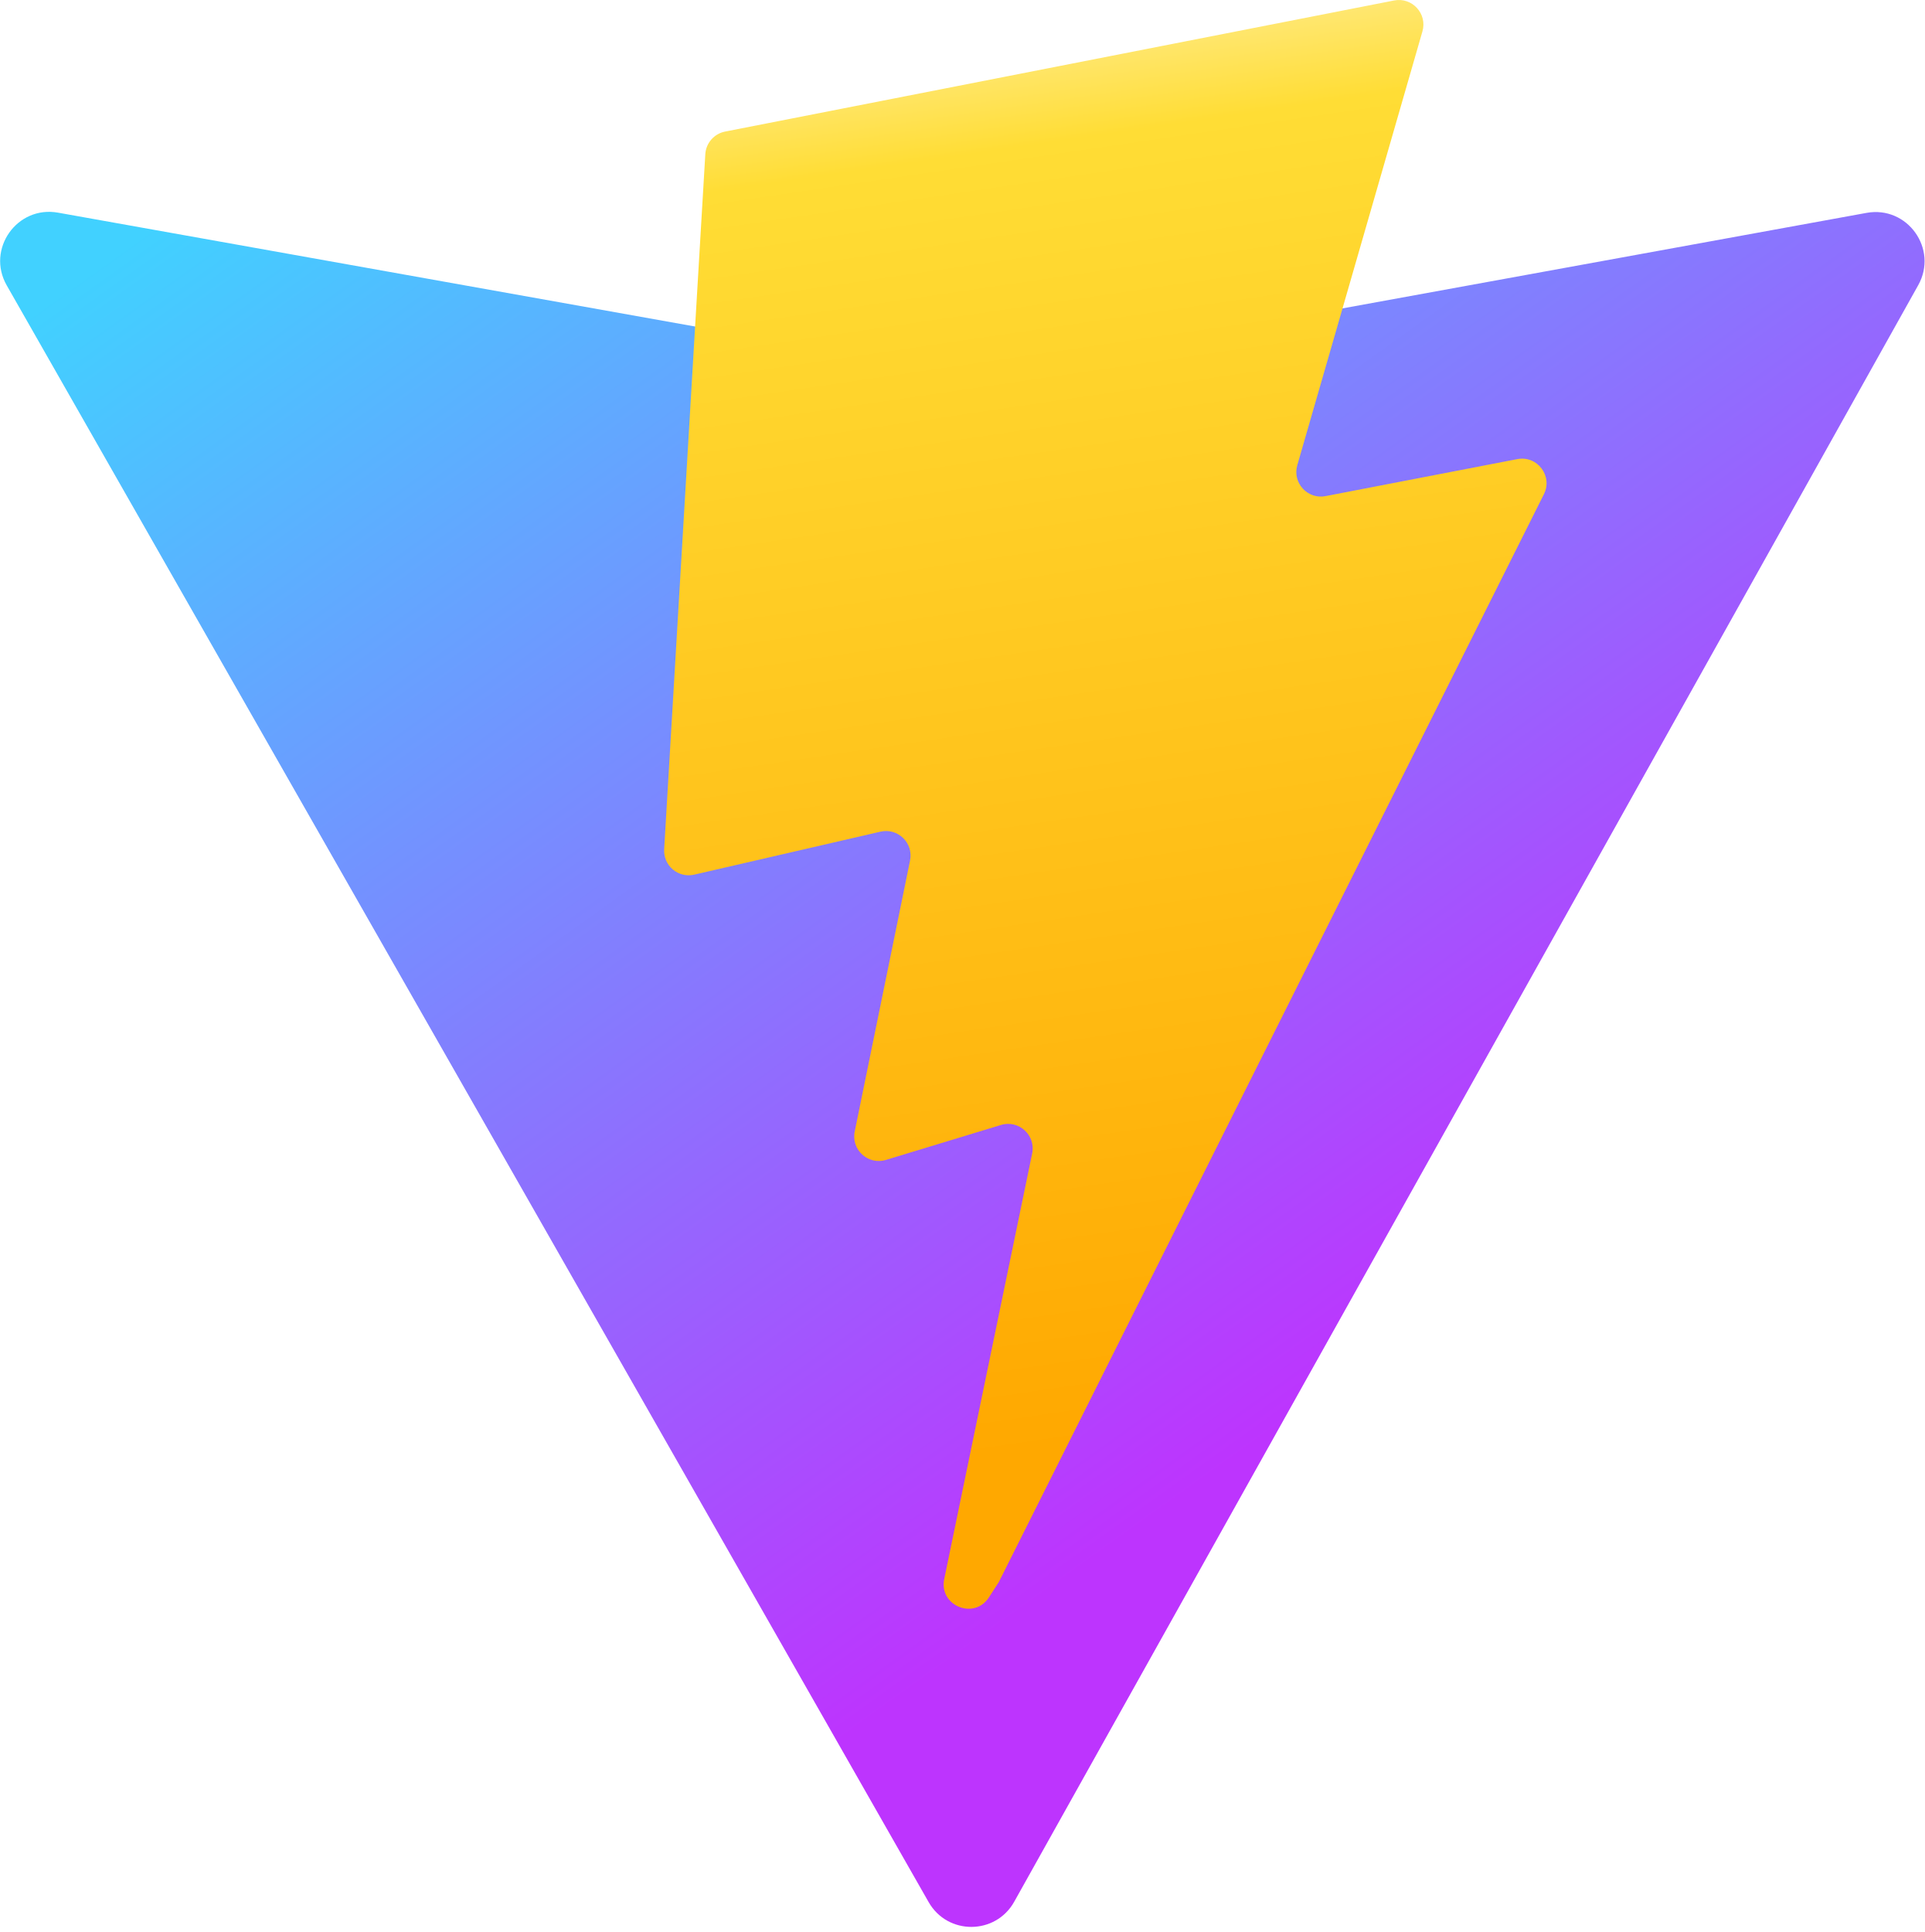
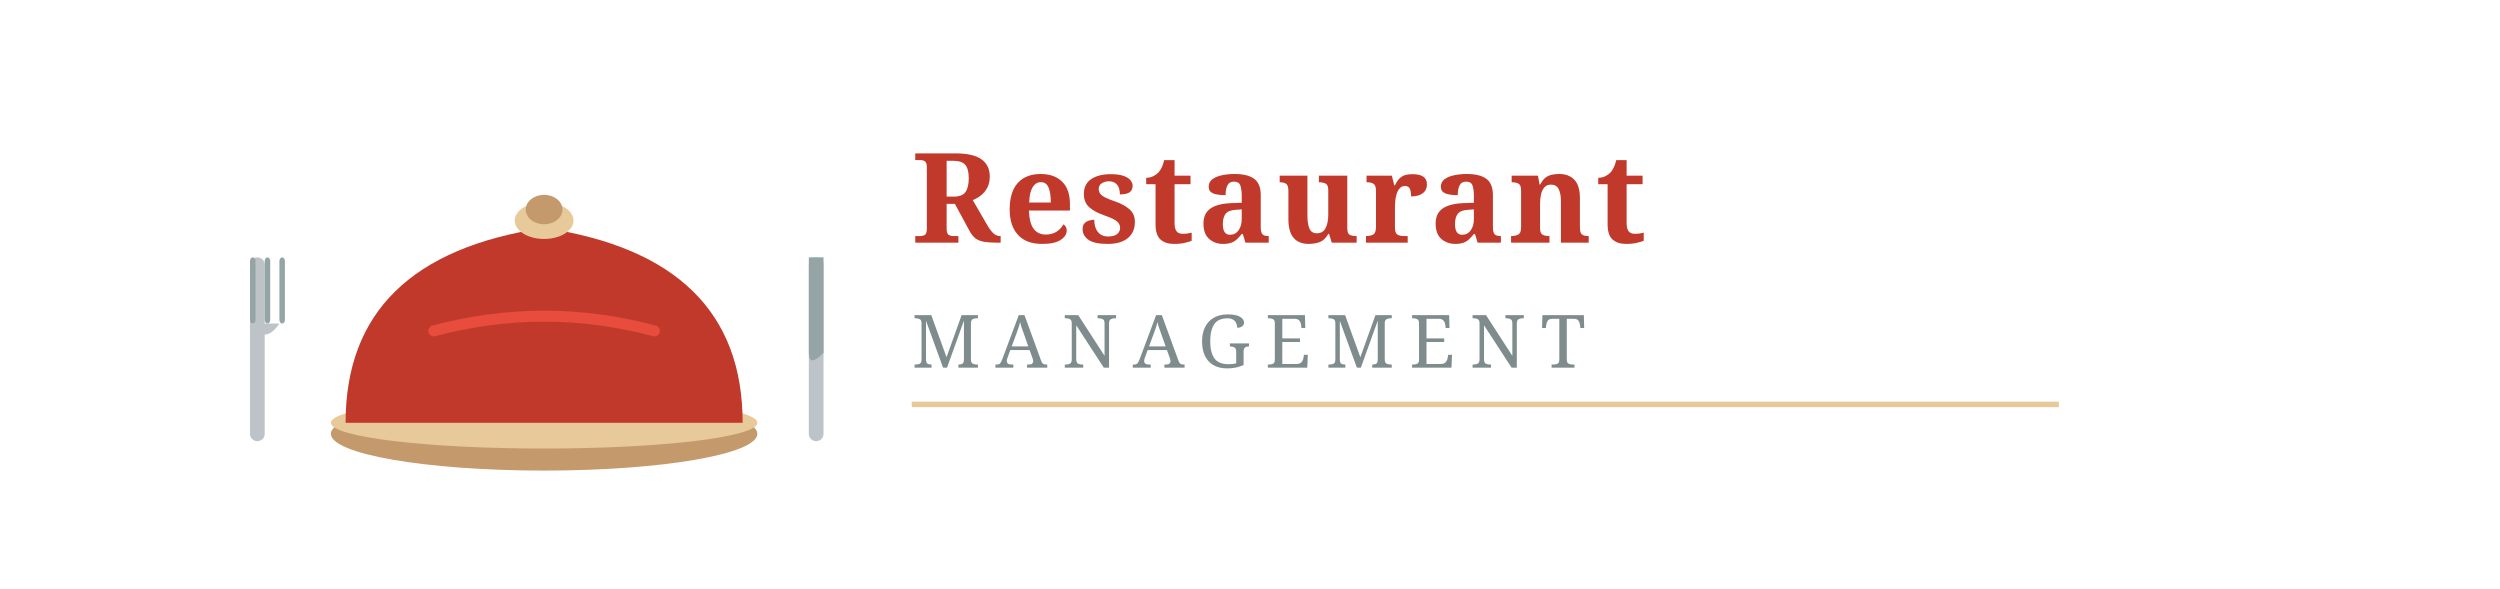
- <svg xmlns="http://www.w3.org/2000/svg" aria-hidden="true" role="img" class="iconify iconify--logos" width="31.88" height="32" preserveAspectRatio="xMidYMid meet" viewBox="0 0 256 257">
-   <defs>
-     <linearGradient id="IconifyId1813088fe1fbc01fb466" x1="-.828%" x2="57.636%" y1="7.652%" y2="78.411%">
-       <stop offset="0%" stop-color="#41D1FF" />
-       <stop offset="100%" stop-color="#BD34FE" />
-     </linearGradient>
-     <linearGradient id="IconifyId1813088fe1fbc01fb467" x1="43.376%" x2="50.316%" y1="2.242%" y2="89.03%">
-       <stop offset="0%" stop-color="#FFEA83" />
-       <stop offset="8.333%" stop-color="#FFDD35" />
-       <stop offset="100%" stop-color="#FFA800" />
-     </linearGradient>
-   </defs>
-   <path fill="url(#IconifyId1813088fe1fbc01fb466)" d="M255.153 37.938L134.897 252.976c-2.483 4.44-8.862 4.466-11.382.048L.875 37.958c-2.746-4.814 1.371-10.646 6.827-9.67l120.385 21.517a6.537 6.537 0 0 0 2.322-.004l117.867-21.483c5.438-.991 9.574 4.796 6.877 9.62Z" />
-   <path fill="url(#IconifyId1813088fe1fbc01fb467)" d="M185.432.063L96.44 17.501a3.268 3.268 0 0 0-2.634 3.014l-5.474 92.456a3.268 3.268 0 0 0 3.997 3.378l24.777-5.718c2.318-.535 4.413 1.507 3.936 3.838l-7.361 36.047c-.495 2.426 1.782 4.5 4.151 3.78l15.304-4.649c2.372-.72 4.652 1.36 4.15 3.788l-11.698 56.621c-.732 3.542 3.979 5.473 5.943 2.437l1.313-2.028l72.516-144.72c1.215-2.423-.88-5.186-3.54-4.672l-25.505 4.922c-2.396.462-4.435-1.77-3.759-4.114l16.646-57.705c.677-2.35-1.37-4.583-3.769-4.113Z" />
+ <svg xmlns="http://www.w3.org/2000/svg" width="100%" viewBox="0 0 680 160" role="img" style="">
+   <g transform="translate(148, 80)" style="fill:rgb(0, 0, 0);stroke:none;color:rgb(255, 255, 255);stroke-width:1px;stroke-linecap:butt;stroke-linejoin:miter;opacity:1;font-family:&quot;Anthropic Sans&quot;, -apple-system, BlinkMacSystemFont, &quot;Segoe UI&quot;, sans-serif;font-size:16px;font-weight:400;text-anchor:start;dominant-baseline:auto">
+     <ellipse cx="0" cy="38" rx="58" ry="10" fill="#c49a6c" style="fill:rgb(196, 154, 108);stroke:none;color:rgb(255, 255, 255);stroke-width:1px;stroke-linecap:butt;stroke-linejoin:miter;opacity:1;font-family:&quot;Anthropic Sans&quot;, -apple-system, BlinkMacSystemFont, &quot;Segoe UI&quot;, sans-serif;font-size:16px;font-weight:400;text-anchor:start;dominant-baseline:auto" />
+     <ellipse cx="0" cy="35" rx="58" ry="7" fill="#e8c99a" style="fill:rgb(232, 201, 154);stroke:none;color:rgb(255, 255, 255);stroke-width:1px;stroke-linecap:butt;stroke-linejoin:miter;opacity:1;font-family:&quot;Anthropic Sans&quot;, -apple-system, BlinkMacSystemFont, &quot;Segoe UI&quot;, sans-serif;font-size:16px;font-weight:400;text-anchor:start;dominant-baseline:auto" />
+     <path d="M-54 35 Q-54 -10 0 -18 Q54 -10 54 35 Z" fill="#c0392b" style="fill:rgb(192, 57, 43);stroke:none;color:rgb(255, 255, 255);stroke-width:1px;stroke-linecap:butt;stroke-linejoin:miter;opacity:1;font-family:&quot;Anthropic Sans&quot;, -apple-system, BlinkMacSystemFont, &quot;Segoe UI&quot;, sans-serif;font-size:16px;font-weight:400;text-anchor:start;dominant-baseline:auto" />
+     <path d="M-30 10 Q0 2 30 10" fill="none" stroke="#e74c3c" stroke-width="3" stroke-linecap="round" style="fill:none;stroke:rgb(231, 76, 60);color:rgb(255, 255, 255);stroke-width:3px;stroke-linecap:round;stroke-linejoin:miter;opacity:1;font-family:&quot;Anthropic Sans&quot;, -apple-system, BlinkMacSystemFont, &quot;Segoe UI&quot;, sans-serif;font-size:16px;font-weight:400;text-anchor:start;dominant-baseline:auto" />
+     <ellipse cx="0" cy="-20" rx="8" ry="5" fill="#e8c99a" style="fill:rgb(232, 201, 154);stroke:none;color:rgb(255, 255, 255);stroke-width:1px;stroke-linecap:butt;stroke-linejoin:miter;opacity:1;font-family:&quot;Anthropic Sans&quot;, -apple-system, BlinkMacSystemFont, &quot;Segoe UI&quot;, sans-serif;font-size:16px;font-weight:400;text-anchor:start;dominant-baseline:auto" />
+     <ellipse cx="0" cy="-23" rx="5" ry="4" fill="#c49a6c" style="fill:rgb(196, 154, 108);stroke:none;color:rgb(255, 255, 255);stroke-width:1px;stroke-linecap:butt;stroke-linejoin:miter;opacity:1;font-family:&quot;Anthropic Sans&quot;, -apple-system, BlinkMacSystemFont, &quot;Segoe UI&quot;, sans-serif;font-size:16px;font-weight:400;text-anchor:start;dominant-baseline:auto" />
+     <rect x="-80" y="-10" width="4" height="50" fill="#bdc3c7" rx="2" style="fill:rgb(189, 195, 199);stroke:none;color:rgb(255, 255, 255);stroke-width:1px;stroke-linecap:butt;stroke-linejoin:miter;opacity:1;font-family:&quot;Anthropic Sans&quot;, -apple-system, BlinkMacSystemFont, &quot;Segoe UI&quot;, sans-serif;font-size:16px;font-weight:400;text-anchor:start;dominant-baseline:auto" />
+     <rect x="-80" y="-10" width="1.5" height="18" fill="#95a5a6" rx="1" style="fill:rgb(149, 165, 166);stroke:none;color:rgb(255, 255, 255);stroke-width:1px;stroke-linecap:butt;stroke-linejoin:miter;opacity:1;font-family:&quot;Anthropic Sans&quot;, -apple-system, BlinkMacSystemFont, &quot;Segoe UI&quot;, sans-serif;font-size:16px;font-weight:400;text-anchor:start;dominant-baseline:auto" />
+     <rect x="-76" y="-10" width="1.5" height="18" fill="#95a5a6" rx="1" style="fill:rgb(149, 165, 166);stroke:none;color:rgb(255, 255, 255);stroke-width:1px;stroke-linecap:butt;stroke-linejoin:miter;opacity:1;font-family:&quot;Anthropic Sans&quot;, -apple-system, BlinkMacSystemFont, &quot;Segoe UI&quot;, sans-serif;font-size:16px;font-weight:400;text-anchor:start;dominant-baseline:auto" />
+     <rect x="-72" y="-10" width="1.5" height="18" fill="#95a5a6" rx="1" style="fill:rgb(149, 165, 166);stroke:none;color:rgb(255, 255, 255);stroke-width:1px;stroke-linecap:butt;stroke-linejoin:miter;opacity:1;font-family:&quot;Anthropic Sans&quot;, -apple-system, BlinkMacSystemFont, &quot;Segoe UI&quot;, sans-serif;font-size:16px;font-weight:400;text-anchor:start;dominant-baseline:auto" />
+     <path d="M-80 8 Q-76 14 -72 8" fill="#bdc3c7" style="fill:rgb(189, 195, 199);stroke:none;color:rgb(255, 255, 255);stroke-width:1px;stroke-linecap:butt;stroke-linejoin:miter;opacity:1;font-family:&quot;Anthropic Sans&quot;, -apple-system, BlinkMacSystemFont, &quot;Segoe UI&quot;, sans-serif;font-size:16px;font-weight:400;text-anchor:start;dominant-baseline:auto" />
+     <rect x="72" y="-10" width="4" height="50" fill="#bdc3c7" rx="2" style="fill:rgb(189, 195, 199);stroke:none;color:rgb(255, 255, 255);stroke-width:1px;stroke-linecap:butt;stroke-linejoin:miter;opacity:1;font-family:&quot;Anthropic Sans&quot;, -apple-system, BlinkMacSystemFont, &quot;Segoe UI&quot;, sans-serif;font-size:16px;font-weight:400;text-anchor:start;dominant-baseline:auto" />
+     <path d="M72 -10 L76 -10 L76 16 Q72 20 72 16 Z" fill="#95a5a6" style="fill:rgb(149, 165, 166);stroke:none;color:rgb(255, 255, 255);stroke-width:1px;stroke-linecap:butt;stroke-linejoin:miter;opacity:1;font-family:&quot;Anthropic Sans&quot;, -apple-system, BlinkMacSystemFont, &quot;Segoe UI&quot;, sans-serif;font-size:16px;font-weight:400;text-anchor:start;dominant-baseline:auto" />
+   </g>
+   <text x="248" y="66" font-family="Georgia, serif" font-size="34" font-weight="700" fill="#c0392b" letter-spacing="1" style="fill:rgb(192, 57, 43);stroke:none;color:rgb(255, 255, 255);stroke-width:1px;stroke-linecap:butt;stroke-linejoin:miter;opacity:1;font-family:Georgia, serif;font-size:34px;font-weight:700;text-anchor:start;dominant-baseline:auto">Restaurant</text>
+   <text x="248" y="100" font-family="Georgia, serif" font-size="20" font-weight="400" fill="#7f8c8d" letter-spacing="4" style="fill:rgb(127, 140, 141);stroke:none;color:rgb(255, 255, 255);stroke-width:1px;stroke-linecap:butt;stroke-linejoin:miter;opacity:1;font-family:Georgia, serif;font-size:20px;font-weight:400;text-anchor:start;dominant-baseline:auto">MANAGEMENT</text>
+   <line x1="248" y1="110" x2="560" y2="110" stroke="#e8c99a" stroke-width="1.5" style="fill:rgb(0, 0, 0);stroke:rgb(232, 201, 154);color:rgb(255, 255, 255);stroke-width:1.5px;stroke-linecap:butt;stroke-linejoin:miter;opacity:1;font-family:&quot;Anthropic Sans&quot;, -apple-system, BlinkMacSystemFont, &quot;Segoe UI&quot;, sans-serif;font-size:16px;font-weight:400;text-anchor:start;dominant-baseline:auto" />
</svg>
